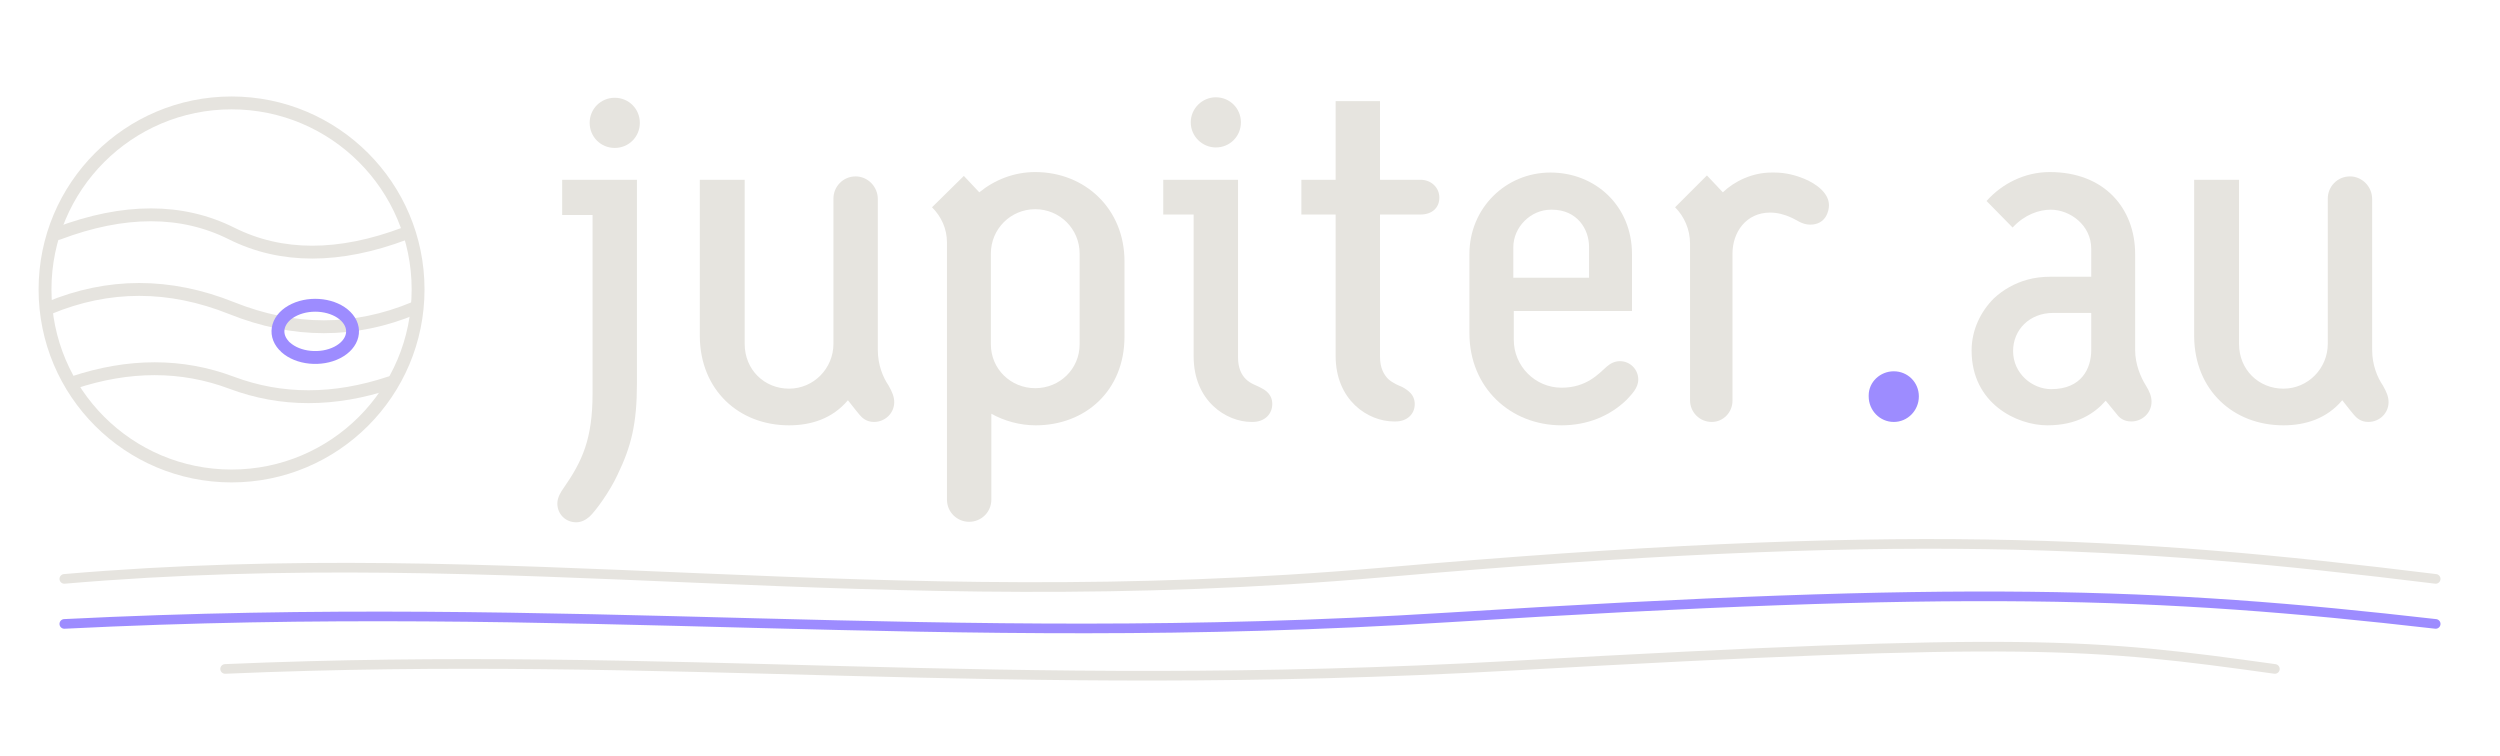
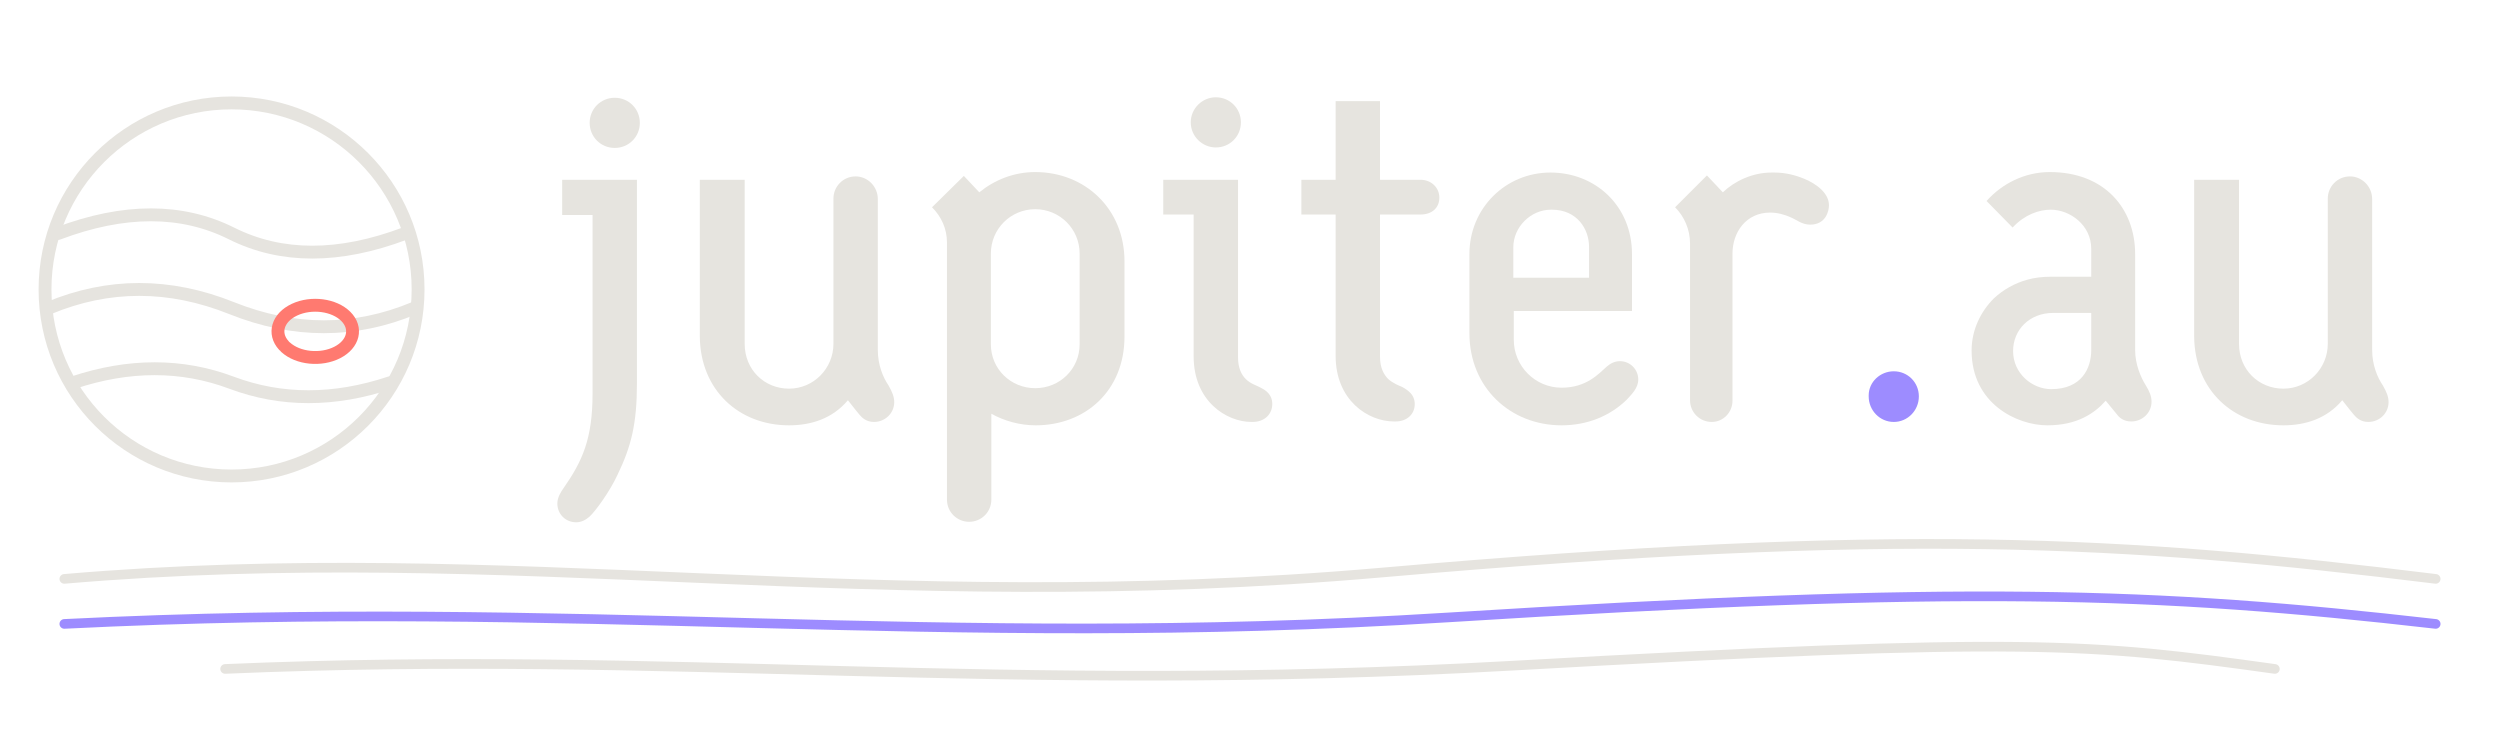
<svg xmlns="http://www.w3.org/2000/svg" viewBox="-10 -30 777.35 235" role="img" aria-label="jupiter.au">
  <g fill="none" stroke="#e6e4df" stroke-width="4" stroke-linecap="round">
    <circle cx="62" cy="60" r="58" />
    <path d="M8.06 42.6Q38.8 31.0 62 42.6T115.94 42.6" />
    <path d="M5.16 65.8Q33.0 54.2 62 65.8T118.84 65.8" />
    <path d="M12.7 89.0Q38.8 80.3 62 89.0T111.3 89.0" />
-     <path stroke="#9d8cff" d="M78.24 77.4a11.6 8.12 0 1 1 0.58 0.58" />
+     <path stroke="#ff7a70" d="M78.24 77.4a11.6 8.12 0 1 1 0.58 0.58" />
  </g>
  <g transform="translate(160,100)">
    <path d="M28.95 -91.8C28.95 -96.15 25.5 -99.6 21.15 -99.6C16.8 -99.6 13.35 -96.15 13.35 -91.8C13.35 -87.45 16.8 -84.0 21.15 -84.0C25.5 -84.0 28.95 -87.45 28.95 -91.8ZM28.05 -10.8V-74.1H4.8V-63.15H14.25V-7.65C14.25 6.45 11.1 13.35 5.25 21.75C4.5 22.8 3.3 24.6 3.3 26.55C3.3 29.85 5.85 32.4 9.15 32.4C10.8 32.4 12.15 31.65 13.35 30.6C15.15 28.95 19.65 22.8 22.05 17.55C26.25 8.85 28.05 1.8 28.05 -10.8Z" fill="#e6e4df" />
    <path d="M108.05 -4.95C108.05 -6.6 107.45 -8.1 106.25 -10.2C104.6 -12.6 102.95 -16.5 102.95 -21.15V-68.1C102.95 -72.0 99.8 -75.15 96.05 -75.15C92.15 -75.15 89.15 -72.0 89.15 -68.25V-23.1C89.15 -15.45 83.0 -9.15 75.35 -9.15C67.7 -9.15 61.55 -15.0 61.55 -23.1V-74.1H47.6V-25.35C47.75 -8.7 59.75 2.25 75.35 2.25C82.25 2.25 88.85 0.15 93.65 -5.55C95.6 -3.0 97.25 -1.05 97.25 -1.05C98.0 -0.15 99.35 1.2 101.75 1.2C105.2 1.2 108.05 -1.5 108.05 -4.95Z" fill="#e6e4df" />
    <path d="M179.65 -25.35V-48.75C179.65 -65.1 167.35 -76.5 151.9 -76.5C145.3 -76.5 139.3 -74.1 134.5 -70.2L129.7 -75.3L119.8 -65.55C122.65 -62.7 124.45 -58.95 124.45 -54.6V25.35C124.45 29.25 127.6 32.25 131.35 32.25C135.1 32.25 138.25 29.25 138.25 25.35V-1.35C142.3 0.9 147.1 2.25 152.05 2.25C167.35 2.25 179.65 -8.4 179.65 -25.35ZM165.7 -22.95C165.7 -15.3 159.55 -9.3 151.9 -9.3C144.25 -9.3 138.1 -15.3 138.1 -22.95V-51.15C138.1 -58.8 144.25 -64.95 151.9 -64.95C159.55 -64.95 165.7 -58.8 165.7 -51.15Z" fill="#e6e4df" />
    <path d="M215.85 -91.95C215.85 -96.3 212.4 -99.75 208.05 -99.75C203.85 -99.75 200.25 -96.3 200.25 -91.95C200.25 -87.6 203.85 -84.15 208.05 -84.15C212.4 -84.15 215.85 -87.6 215.85 -91.95ZM225.6 -4.35C225.6 -5.85 225.15 -7.95 222.0 -9.45C220.65 -10.2 218.85 -10.65 217.35 -12.15C216.0 -13.5 214.95 -15.6 214.95 -18.9V-74.1H191.7V-63.3H201.15V-19.2C201.15 -5.25 211.35 1.2 219.15 1.2H219.45C223.35 1.2 225.6 -1.35 225.6 -4.35Z" fill="#e6e4df" />
    <path d="M277.55 -68.55C277.55 -71.7 275.0 -74.1 271.7 -74.1H259.1V-98.55H245.3V-74.1H234.65V-63.3H245.3V-19.35C245.3 -5.55 255.35 1.05 263.45 1.05H263.9C267.65 1.05 269.9 -1.35 269.9 -4.35C269.9 -5.85 269.3 -7.2 268.25 -8.1C267.65 -8.7 266.9 -9.15 266.15 -9.6C264.8 -10.2 263.15 -10.8 261.65 -12.15C260.3 -13.5 259.1 -15.6 259.1 -19.05V-63.3H271.7C275.3 -63.3 277.55 -65.4 277.55 -68.55Z" fill="#e6e4df" />
    <path d="M339.4 -12.0C339.4 -15.15 336.85 -17.7 333.7 -17.7C332.05 -17.7 330.7 -16.95 329.65 -16.05C327.1 -13.8 323.35 -9.45 315.55 -9.45C307.3 -9.45 300.7 -16.2 300.7 -24.3V-33.3H337.45V-51.0C337.45 -66.0 326.05 -76.35 312.1 -76.35C298.15 -76.35 286.9 -65.25 286.9 -51.0V-26.4C286.9 -9.45 299.65 2.25 315.55 2.25C323.5 2.25 330.55 -0.6 335.8 -5.7C337.3 -7.35 339.4 -9.3 339.4 -12.0ZM324.1 -43.65H300.55V-53.1C300.55 -59.4 305.95 -64.8 312.25 -64.8H312.55C320.35 -64.8 324.1 -58.8 324.1 -53.25Z" fill="#e6e4df" />
    <path d="M398.7 -66.15C398.7 -69.9 394.95 -72.75 391.05 -74.4C388.5 -75.45 385.35 -76.35 381.75 -76.35H380.85C374.85 -76.35 369.3 -73.65 365.7 -70.2L360.75 -75.45L350.85 -65.55C353.7 -62.7 355.5 -58.65 355.5 -54.3V-5.55C355.5 -1.8 358.5 1.2 362.25 1.2C365.85 1.2 368.7 -1.8 368.7 -5.4V-51.15C368.7 -57.75 372.9 -63.9 380.4 -63.9C382.65 -63.9 384.9 -63.3 386.85 -62.4C388.65 -61.65 390.3 -60.15 392.85 -60.15C397.8 -60.15 398.7 -64.5 398.7 -66.15Z" fill="#e6e4df" />
    <path d="M426.65 -6.75C426.65 -11.1 423.2 -14.55 418.85 -14.55C414.65 -14.55 411.05 -11.25 411.05 -7.05V-6.75C411.05 -2.4 414.5 1.2 418.85 1.2C423.2 1.2 426.65 -2.4 426.65 -6.75Z" fill="#9d8cff" />
    <path d="M499.0 -5.1C499.0 -6.75 498.4 -8.25 497.2 -10.2C495.7 -12.6 493.9 -16.65 493.9 -21.15V-51.0C493.9 -65.1 484.45 -76.5 467.35 -76.5C459.55 -76.5 452.5 -72.9 447.7 -67.5L455.8 -59.25C459.55 -63.3 464.05 -64.8 467.65 -64.8C473.65 -64.8 480.25 -60.0 480.25 -52.65V-43.95H467.5C465.1 -43.95 462.55 -43.65 460.45 -43.05C456.55 -42.0 452.8 -39.9 449.95 -37.2C445.9 -33.15 443.05 -27.45 443.05 -21.0C443.05 -4.5 457.15 2.25 466.6 2.25C475.9 2.25 481.3 -1.5 484.75 -5.4C486.7 -3.0 488.2 -1.2 488.2 -1.2C488.95 -0.15 490.3 1.05 492.7 1.05C496.15 1.05 499.0 -1.65 499.0 -5.1ZM480.25 -32.7V-21.15C480.25 -15.45 477.25 -9.0 467.8 -9.0C461.95 -9.0 455.95 -13.8 455.95 -20.85C455.95 -27.45 461.05 -32.7 468.4 -32.7Z" fill="#e6e4df" />
    <path d="M572.7 -4.95C572.7 -6.6 572.1 -8.1 570.9 -10.2C569.25 -12.6 567.6 -16.5 567.6 -21.15V-68.1C567.6 -72.0 564.45 -75.15 560.7 -75.15C556.8 -75.15 553.8 -72.0 553.8 -68.25V-23.1C553.8 -15.45 547.65 -9.15 540.0 -9.15C532.35 -9.15 526.2 -15.0 526.2 -23.1V-74.1H512.25V-25.35C512.4 -8.7 524.4 2.25 540.0 2.25C546.9 2.25 553.5 0.15 558.3 -5.55C560.25 -3.0 561.9 -1.05 561.9 -1.05C562.65 -0.15 564.0 1.2 566.4 1.2C569.85 1.2 572.7 -1.5 572.7 -4.95Z" fill="#e6e4df" />
  </g>
  <g fill="none" stroke-linecap="round" stroke-width="3">
    <path stroke="#e6e4df" d="M10 150C150 138 260 162 420 148S650 138 747.35 150" />
    <path stroke="#9d8cff" d="M10 164C170 156 280 172 440 162S660 154 747.35 164" />
    <path stroke="#e6e4df" d="M60 178C200 172 300 186 460 177S640 170 697.35 178" />
  </g>
</svg>
